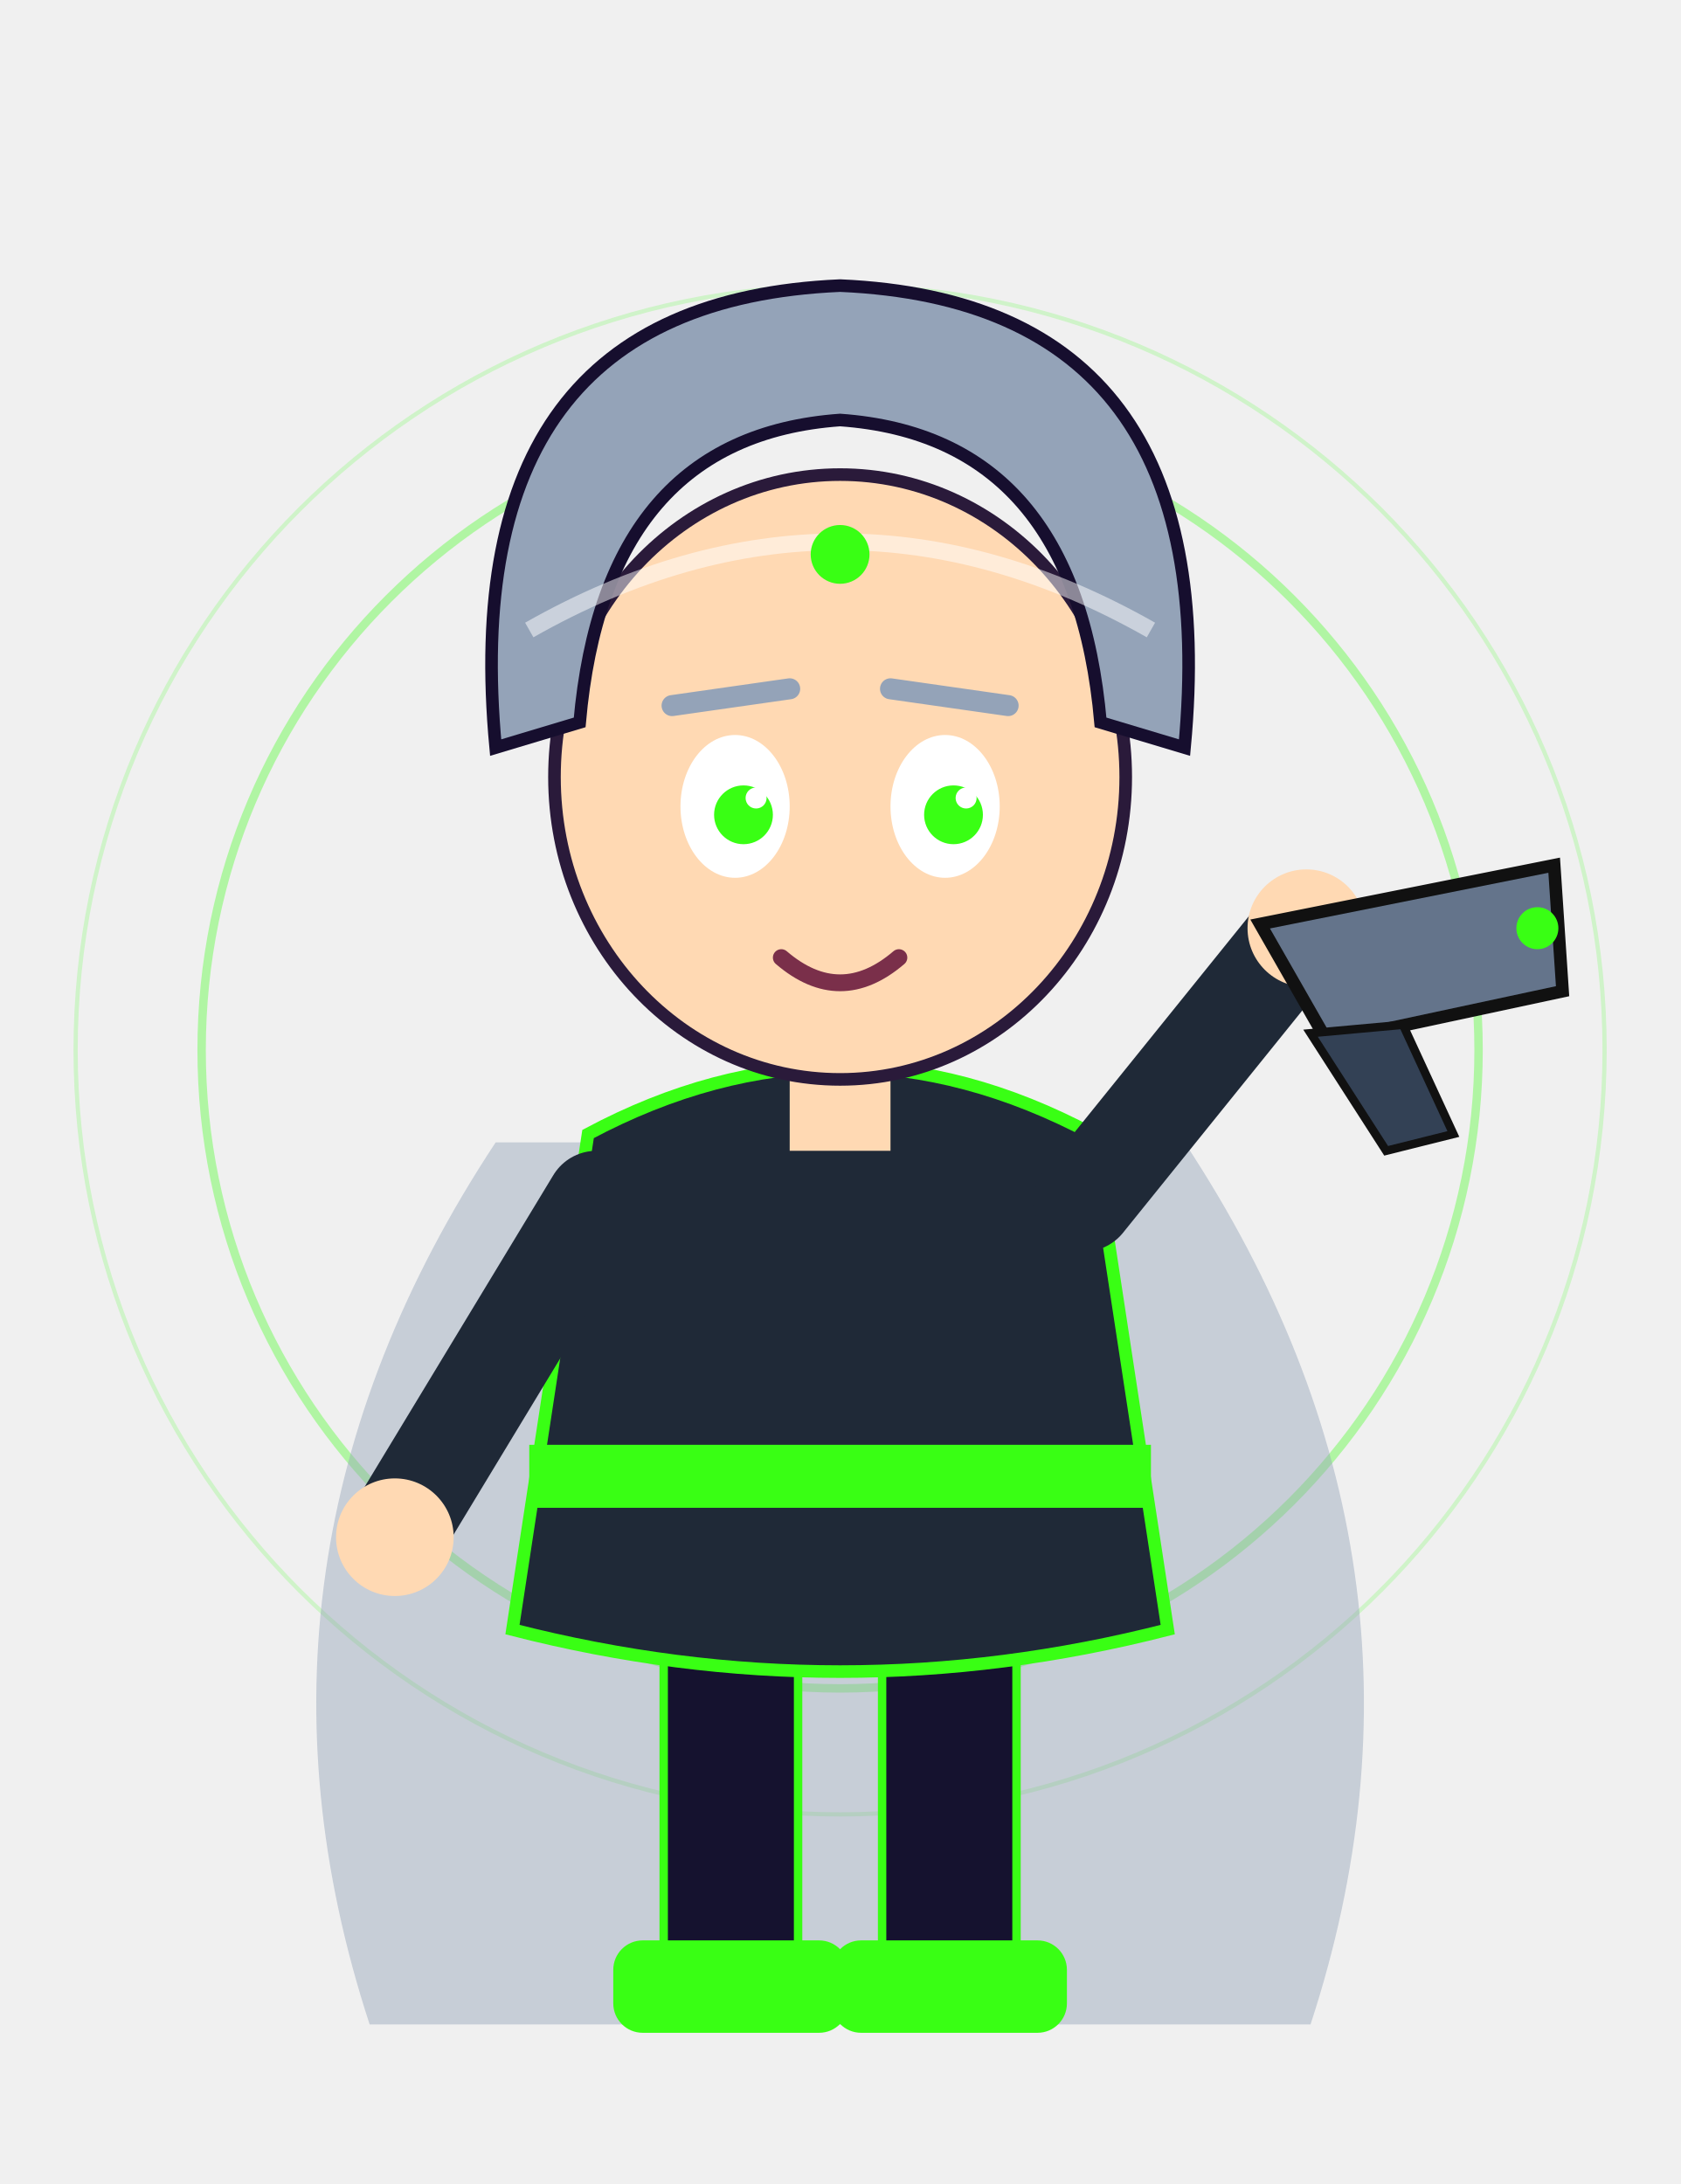
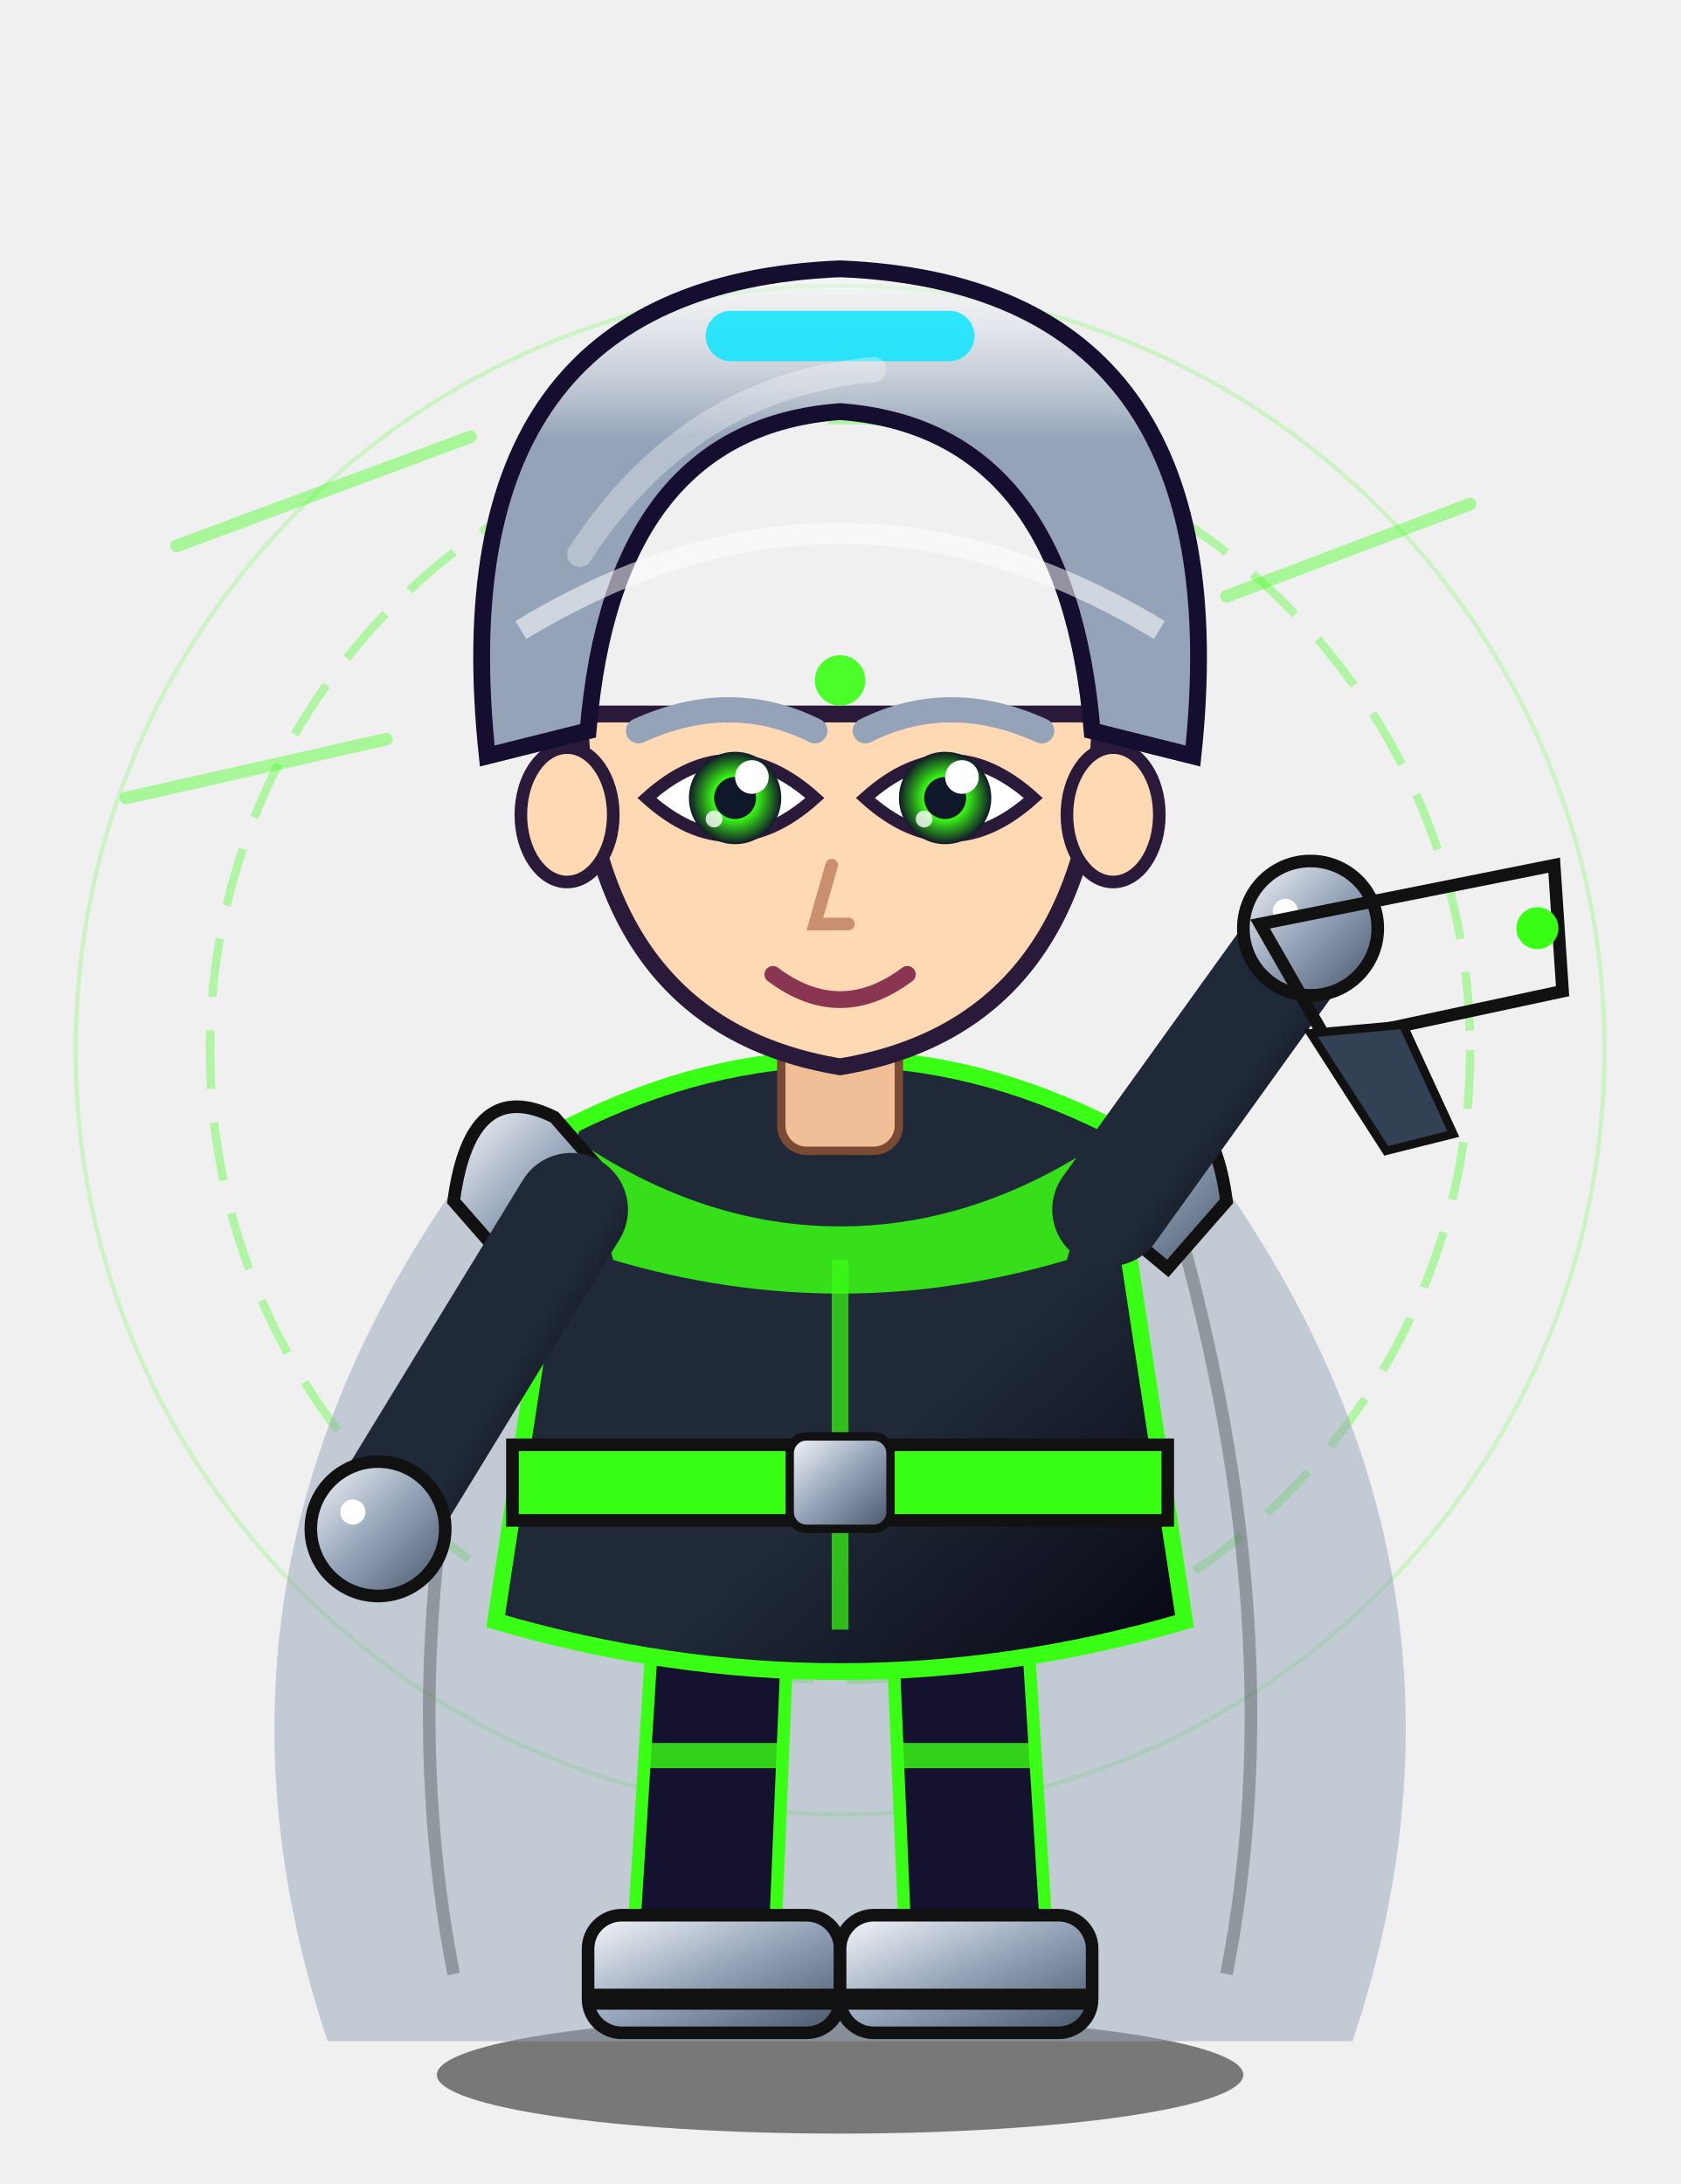
<svg xmlns="http://www.w3.org/2000/svg" width="400" height="520" viewBox="0 0 400 520">
  <g transform="scale(1.0)">
-     <circle cx="200" cy="250" r="152" fill="none" stroke="#39ff14" stroke-width="2" opacity=".35" />
-     <circle cx="200" cy="250" r="182" fill="none" stroke="#39ff14" stroke-width="1" opacity=".18" />
-     <path d="M118 272 Q52 372 88 482 L312 482 Q348 372 282 272Z" fill="#94a3b8" opacity=".45" />
-     <rect x="158" y="382" width="32" height="98" rx="10" fill="#15122f" stroke="#39ff14" stroke-width="2" />
-     <rect x="210" y="382" width="32" height="98" rx="10" fill="#15122f" stroke="#39ff14" stroke-width="2" />
-     <rect x="146" y="462" width="56" height="22" rx="7" fill="#39ff14" />
-     <rect x="198" y="462" width="56" height="22" rx="7" fill="#39ff14" />
-     <path d="M140 270 Q200 238 260 270 L278 388 Q200 408 122 388Z" fill="#1f2937" stroke="#39ff14" stroke-width="3" />
-     <rect x="126" y="344" width="148" height="15" fill="#39ff14" />
-     <path d="M142 286 L96 362" stroke="#1f2937" stroke-width="24" stroke-linecap="round" />
-     <path d="M258 286 L308 224" stroke="#1f2937" stroke-width="24" stroke-linecap="round" />
-     <circle cx="94" cy="366" r="14" fill="#ffd9b3" />
-     <circle cx="311" cy="221" r="14" fill="#ffd9b3" />
-     <rect x="188" y="248" width="24" height="26" fill="#ffd9b3" />
-     <ellipse cx="200" cy="185" rx="68" ry="72" fill="#ffd9b3" stroke="#2a1a3a" stroke-width="3" />
-     <path d="M118 178 Q108 72 200 68 Q292 72 282 178 L262 172 Q256 104 200 100 Q144 104 138 172Z" fill="#94a3b8" stroke="#160e2e" stroke-width="3" />
-     <path d="M126 150 Q200 108 274 150" fill="none" stroke="#fff" stroke-width="4" opacity=".5" />
-     <ellipse cx="175" cy="192" rx="13" ry="17" fill="#fff" />
-     <ellipse cx="225" cy="192" rx="13" ry="17" fill="#fff" />
-     <circle cx="177" cy="194" r="7" fill="#39ff14" />
-     <circle cx="227" cy="194" r="7" fill="#39ff14" />
-     <circle cx="180" cy="190" r="2.5" fill="#fff" />
-     <circle cx="230" cy="190" r="2.5" fill="#fff" />
-     <path d="M160 168 L188 164 M212 164 L240 168" stroke="#94a3b8" stroke-width="5" stroke-linecap="round" />
-     <path d="M186 228 Q200 240 214 228" fill="none" stroke="#7a2f4a" stroke-width="4" stroke-linecap="round" />
-     <circle cx="200" cy="132" r="7" fill="#39ff14" />
-     <path d="M300 220 L370 206 L372 236 L316 248Z" fill="#64748b" stroke="#111" stroke-width="3" />
+     <defs>
+       <linearGradient id="cuerpo-centinela" x1="0" y1="0" x2="1" y2="1">
+         <stop offset="0" stop-color="#1f2937" />
+         <stop offset=".6" stop-color="#1f2937" />
+         <stop offset="1" stop-color="#070512" />
+       </linearGradient>
+       <linearGradient id="pelo-centinela" x1="0" y1="0" x2="0" y2="1">
+         <stop offset="0" stop-color="#ffffff" stop-opacity=".45" />
+         <stop offset=".35" stop-color="#94a3b8" />
+         <stop offset="1" stop-color="#94a3b8" />
+       </linearGradient>
+       <radialGradient id="iris-centinela">
+         <stop offset="0" stop-color="#fff" />
+         <stop offset=".45" stop-color="#39ff14" />
+         <stop offset="1" stop-color="#111827" />
+       </radialGradient>
+       <linearGradient id="metal-centinela" x1="0" y1="0" x2="1" y2="1">
+         <stop offset="0" stop-color="#f8fafc" />
+         <stop offset=".5" stop-color="#94a3b8" />
+         <stop offset="1" stop-color="#475569" />
+       </linearGradient>
+     </defs>
+     <ellipse cx="200" cy="494" rx="96" ry="14" fill="#000" opacity=".5" />
+     <circle cx="200" cy="250" r="150" fill="none" stroke="#39ff14" stroke-width="2" opacity=".35" stroke-dasharray="14 8" />
+     <circle cx="200" cy="250" r="182" fill="none" stroke="#39ff14" stroke-width="1" opacity=".2" />
+     <path d="M42 130 l70 -26 M30 190 l62 -14 M350 120 l-58 22" stroke="#39ff14" stroke-width="3" opacity=".4" stroke-linecap="round" />
+     <path d="M116 272 Q40 372 78 486 L322 486 Q360 372 284 272Z" fill="#94a3b8" opacity=".5" />
+     <path d="M120 290 Q92 388 108 470 M280 290 Q308 388 292 470" fill="none" stroke="#000" stroke-width="3" opacity=".25" />
+     <path d="M156 378 L150 474 L184 474 L188 378Z" fill="#15122f" stroke="#39ff14" stroke-width="3" />
+     <path d="M212 378 L216 474 L250 474 L244 378Z" fill="#15122f" stroke="#39ff14" stroke-width="3" />
+     <path d="M154 418 L186 418 M214 418 L246 418" stroke="#39ff14" stroke-width="6" opacity=".8" />
+     <rect x="140" y="456" width="60" height="28" rx="8" fill="url(#metal-centinela)" stroke="#111" stroke-width="3" />
+     <rect x="200" y="456" width="60" height="28" rx="8" fill="url(#metal-centinela)" stroke="#111" stroke-width="3" />
+     <path d="M140 476 H200 M200 476 H260" stroke="#111" stroke-width="5" />
+     <path d="M136 268 Q200 236 264 268 L282 386 Q200 410 118 386Z" fill="url(#cuerpo-centinela)" stroke="#39ff14" stroke-width="4" />
+     <path d="M138 272 Q168 292 200 292 Q232 292 262 272 L254 300 Q200 316 146 300Z" fill="#39ff14" opacity=".85" />
+     <path d="M132 266 Q112 256 108 286 L122 302 L146 282Z" fill="url(#metal-centinela)" stroke="#111" stroke-width="3" />
+     <path d="M268 266 Q288 256 292 286 L278 302 L254 282Z" fill="url(#metal-centinela)" stroke="#111" stroke-width="3" />
+     <path d="M200 300 L200 388" stroke="#39ff14" stroke-width="4" opacity=".7" />
+     <rect x="122" y="344" width="156" height="18" fill="#39ff14" stroke="#111" stroke-width="3" />
+     <rect x="188" y="342" width="24" height="22" rx="4" fill="url(#metal-centinela)" stroke="#111" stroke-width="2" />
+     <path d="M136 288 L92 360" stroke="url(#cuerpo-centinela)" stroke-width="27" stroke-linecap="round" />
+     <path d="M264 288 L310 224" stroke="url(#cuerpo-centinela)" stroke-width="27" stroke-linecap="round" />
+     <circle cx="90" cy="364" r="16" fill="url(#metal-centinela)" stroke="#111" stroke-width="3" />
+     <circle cx="312" cy="221" r="16" fill="url(#metal-centinela)" stroke="#111" stroke-width="3" />
+     <circle cx="84" cy="360" r="3" fill="#fff" />
+     <circle cx="306" cy="217" r="3" fill="#fff" />
+     <rect x="186" y="244" width="28" height="30" rx="6" fill="#f0be97" stroke="#7a4a35" stroke-width="2" />
+     <path d="M138 170 Q140 244 200 254 Q260 244 262 170Z" fill="#ffd9b3" stroke="#2a1a3a" stroke-width="4" />
+     <ellipse cx="135" cy="194" rx="11" ry="16" fill="#ffd9b3" stroke="#2a1a3a" stroke-width="3" />
+     <ellipse cx="265" cy="194" rx="11" ry="16" fill="#ffd9b3" stroke="#2a1a3a" stroke-width="3" />
+     <path d="M154 190 Q174 172 194 190 Q174 208 154 190Z" fill="#fff" stroke="#2a1a3a" stroke-width="3" />
+     <path d="M206 190 Q226 172 246 190 Q226 208 206 190Z" fill="#fff" stroke="#2a1a3a" stroke-width="3" />
+     <circle cx="175" cy="190" r="11" fill="url(#iris-centinela)" />
+     <circle cx="225" cy="190" r="11" fill="url(#iris-centinela)" />
+     <circle cx="175" cy="190" r="5" fill="#0f172a" />
+     <circle cx="225" cy="190" r="5" fill="#0f172a" />
+     <circle cx="179" cy="185" r="4" fill="#fff" />
+     <circle cx="229" cy="185" r="4" fill="#fff" />
+     <circle cx="170" cy="195" r="2" fill="#fff" opacity=".8" />
+     <circle cx="220" cy="195" r="2" fill="#fff" opacity=".8" />
+     <path d="M152 174 Q174 164 194 174 M206 174 Q226 164 248 174" fill="none" stroke="#94a3b8" stroke-width="6" stroke-linecap="round" />
+     <path d="M198 206 L194 220 L202 220" fill="none" stroke="#c98f6e" stroke-width="3" stroke-linecap="round" />
+     <path d="M184 232 Q200 244 216 232" fill="none" stroke="#8a3552" stroke-width="4" stroke-linecap="round" />
+     <circle cx="200" cy="162" r="6" fill="#39ff14" opacity=".9" />
+     <path d="M116 180 Q104 68 200 64 Q296 68 284 180 L260 174 Q254 102 200 98 Q146 102 140 174Z" fill="url(#pelo-centinela)" stroke="#160e2e" stroke-width="4" />
+     <path d="M124 150 Q200 104 276 150" fill="none" stroke="#fff" stroke-width="5" opacity=".55" />
+     <rect x="168" y="74" width="64" height="12" rx="6" fill="#00e5ff" opacity=".8" />
+     <path d="M138 132 Q164 92 208 88" fill="none" stroke="#fff" stroke-width="6" opacity=".32" stroke-linecap="round" />
+     <path d="M300 220 L370 206 L372 236 L316 248Z" fill="url(#metal-{ident})" stroke="#111" stroke-width="3" />
    <path d="M312 246 L330 274 L346 270 L334 244Z" fill="#334155" stroke="#111" stroke-width="2" />
    <circle cx="366" cy="221" r="5" fill="#39ff14" />
  </g>
</svg>
